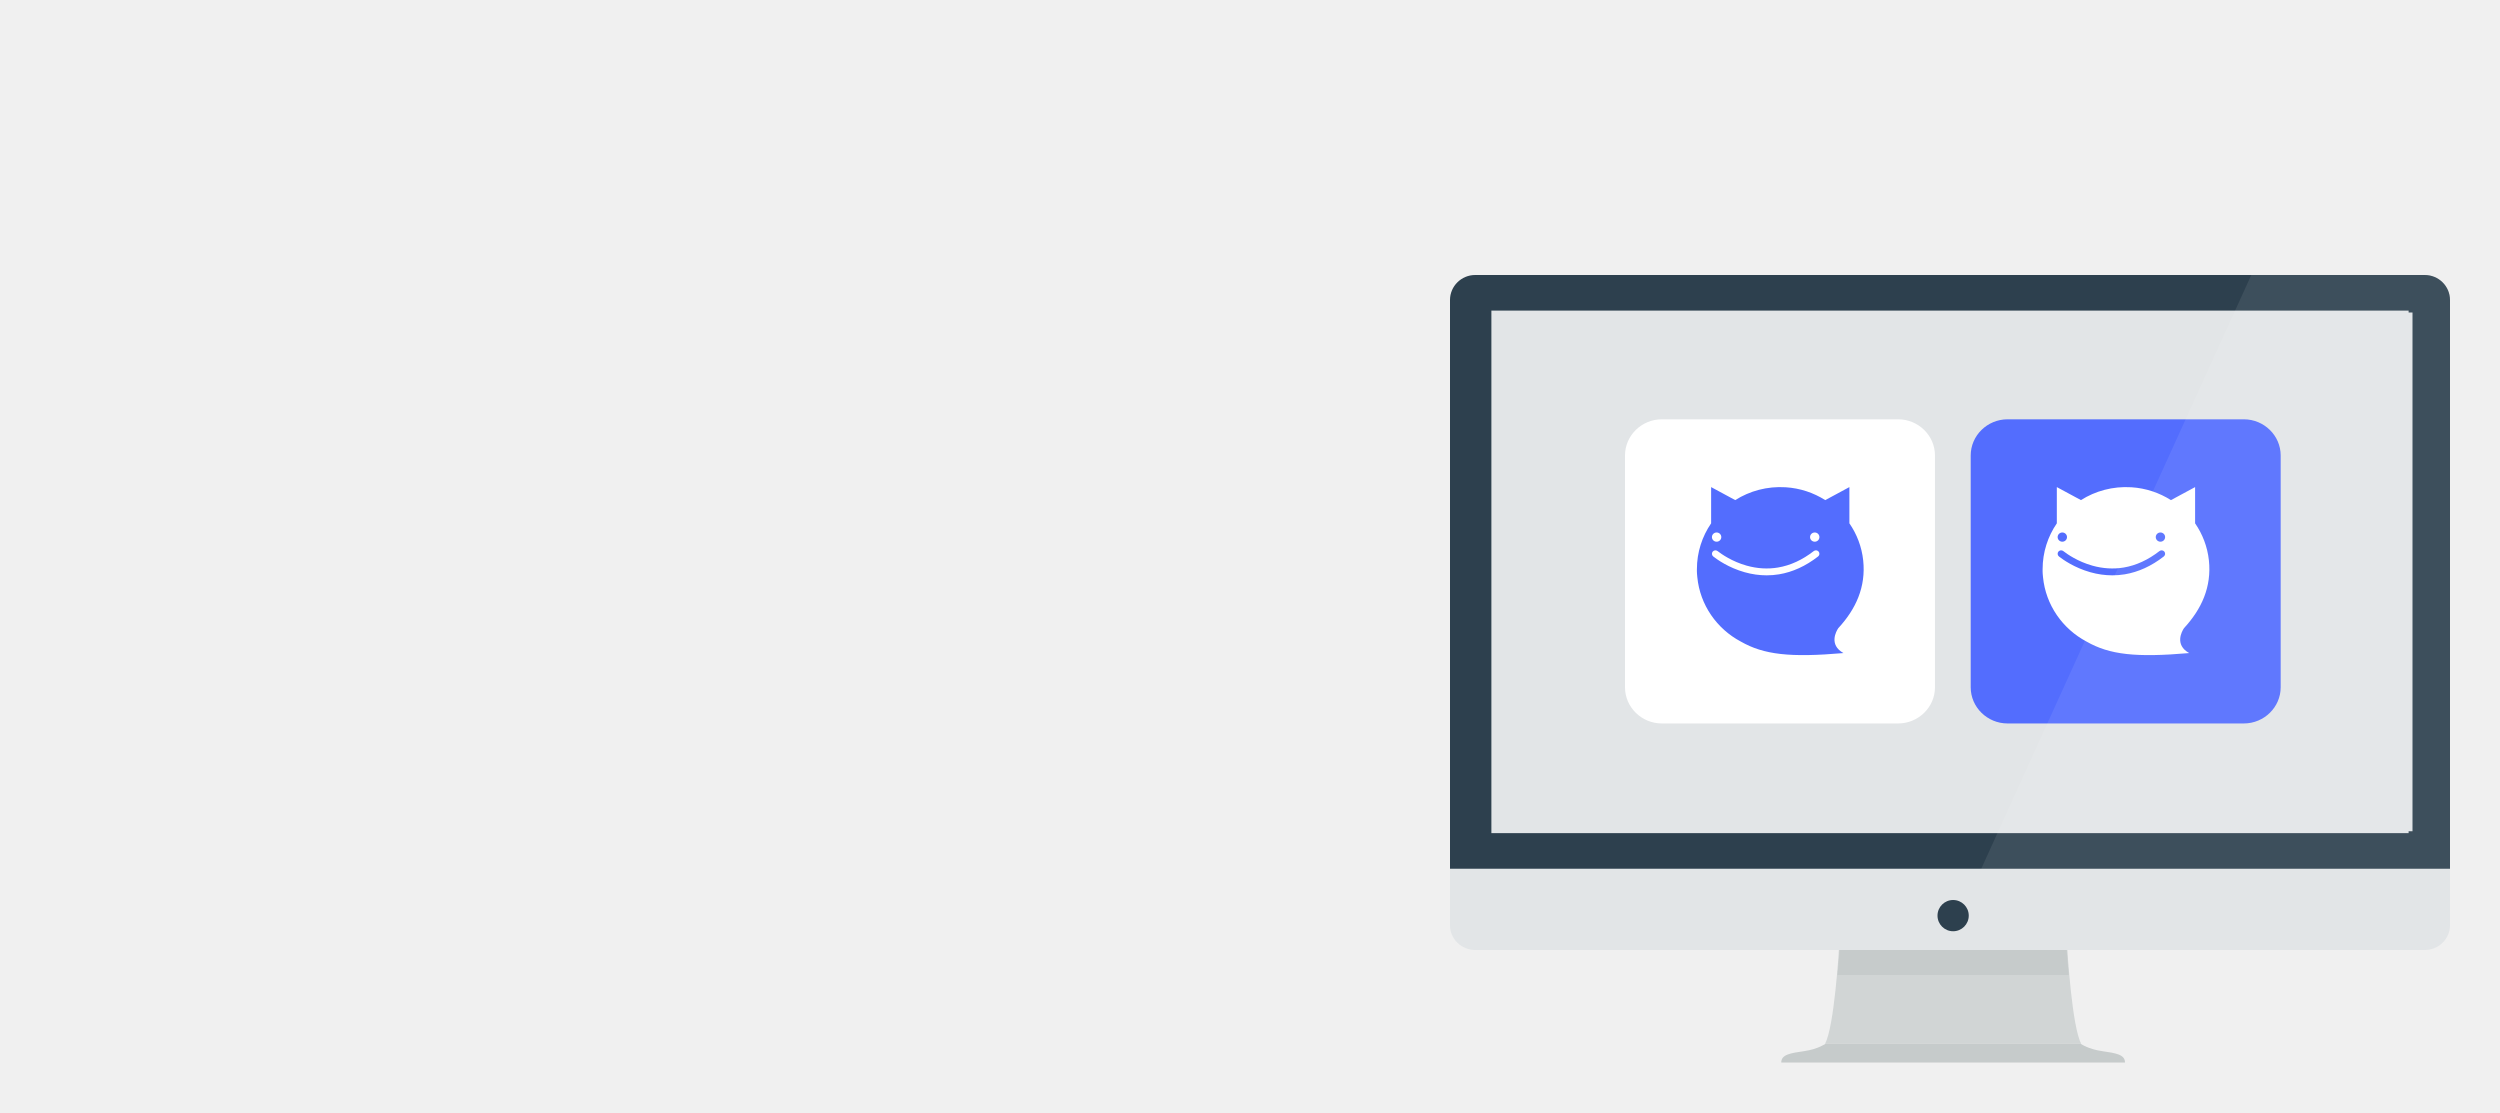
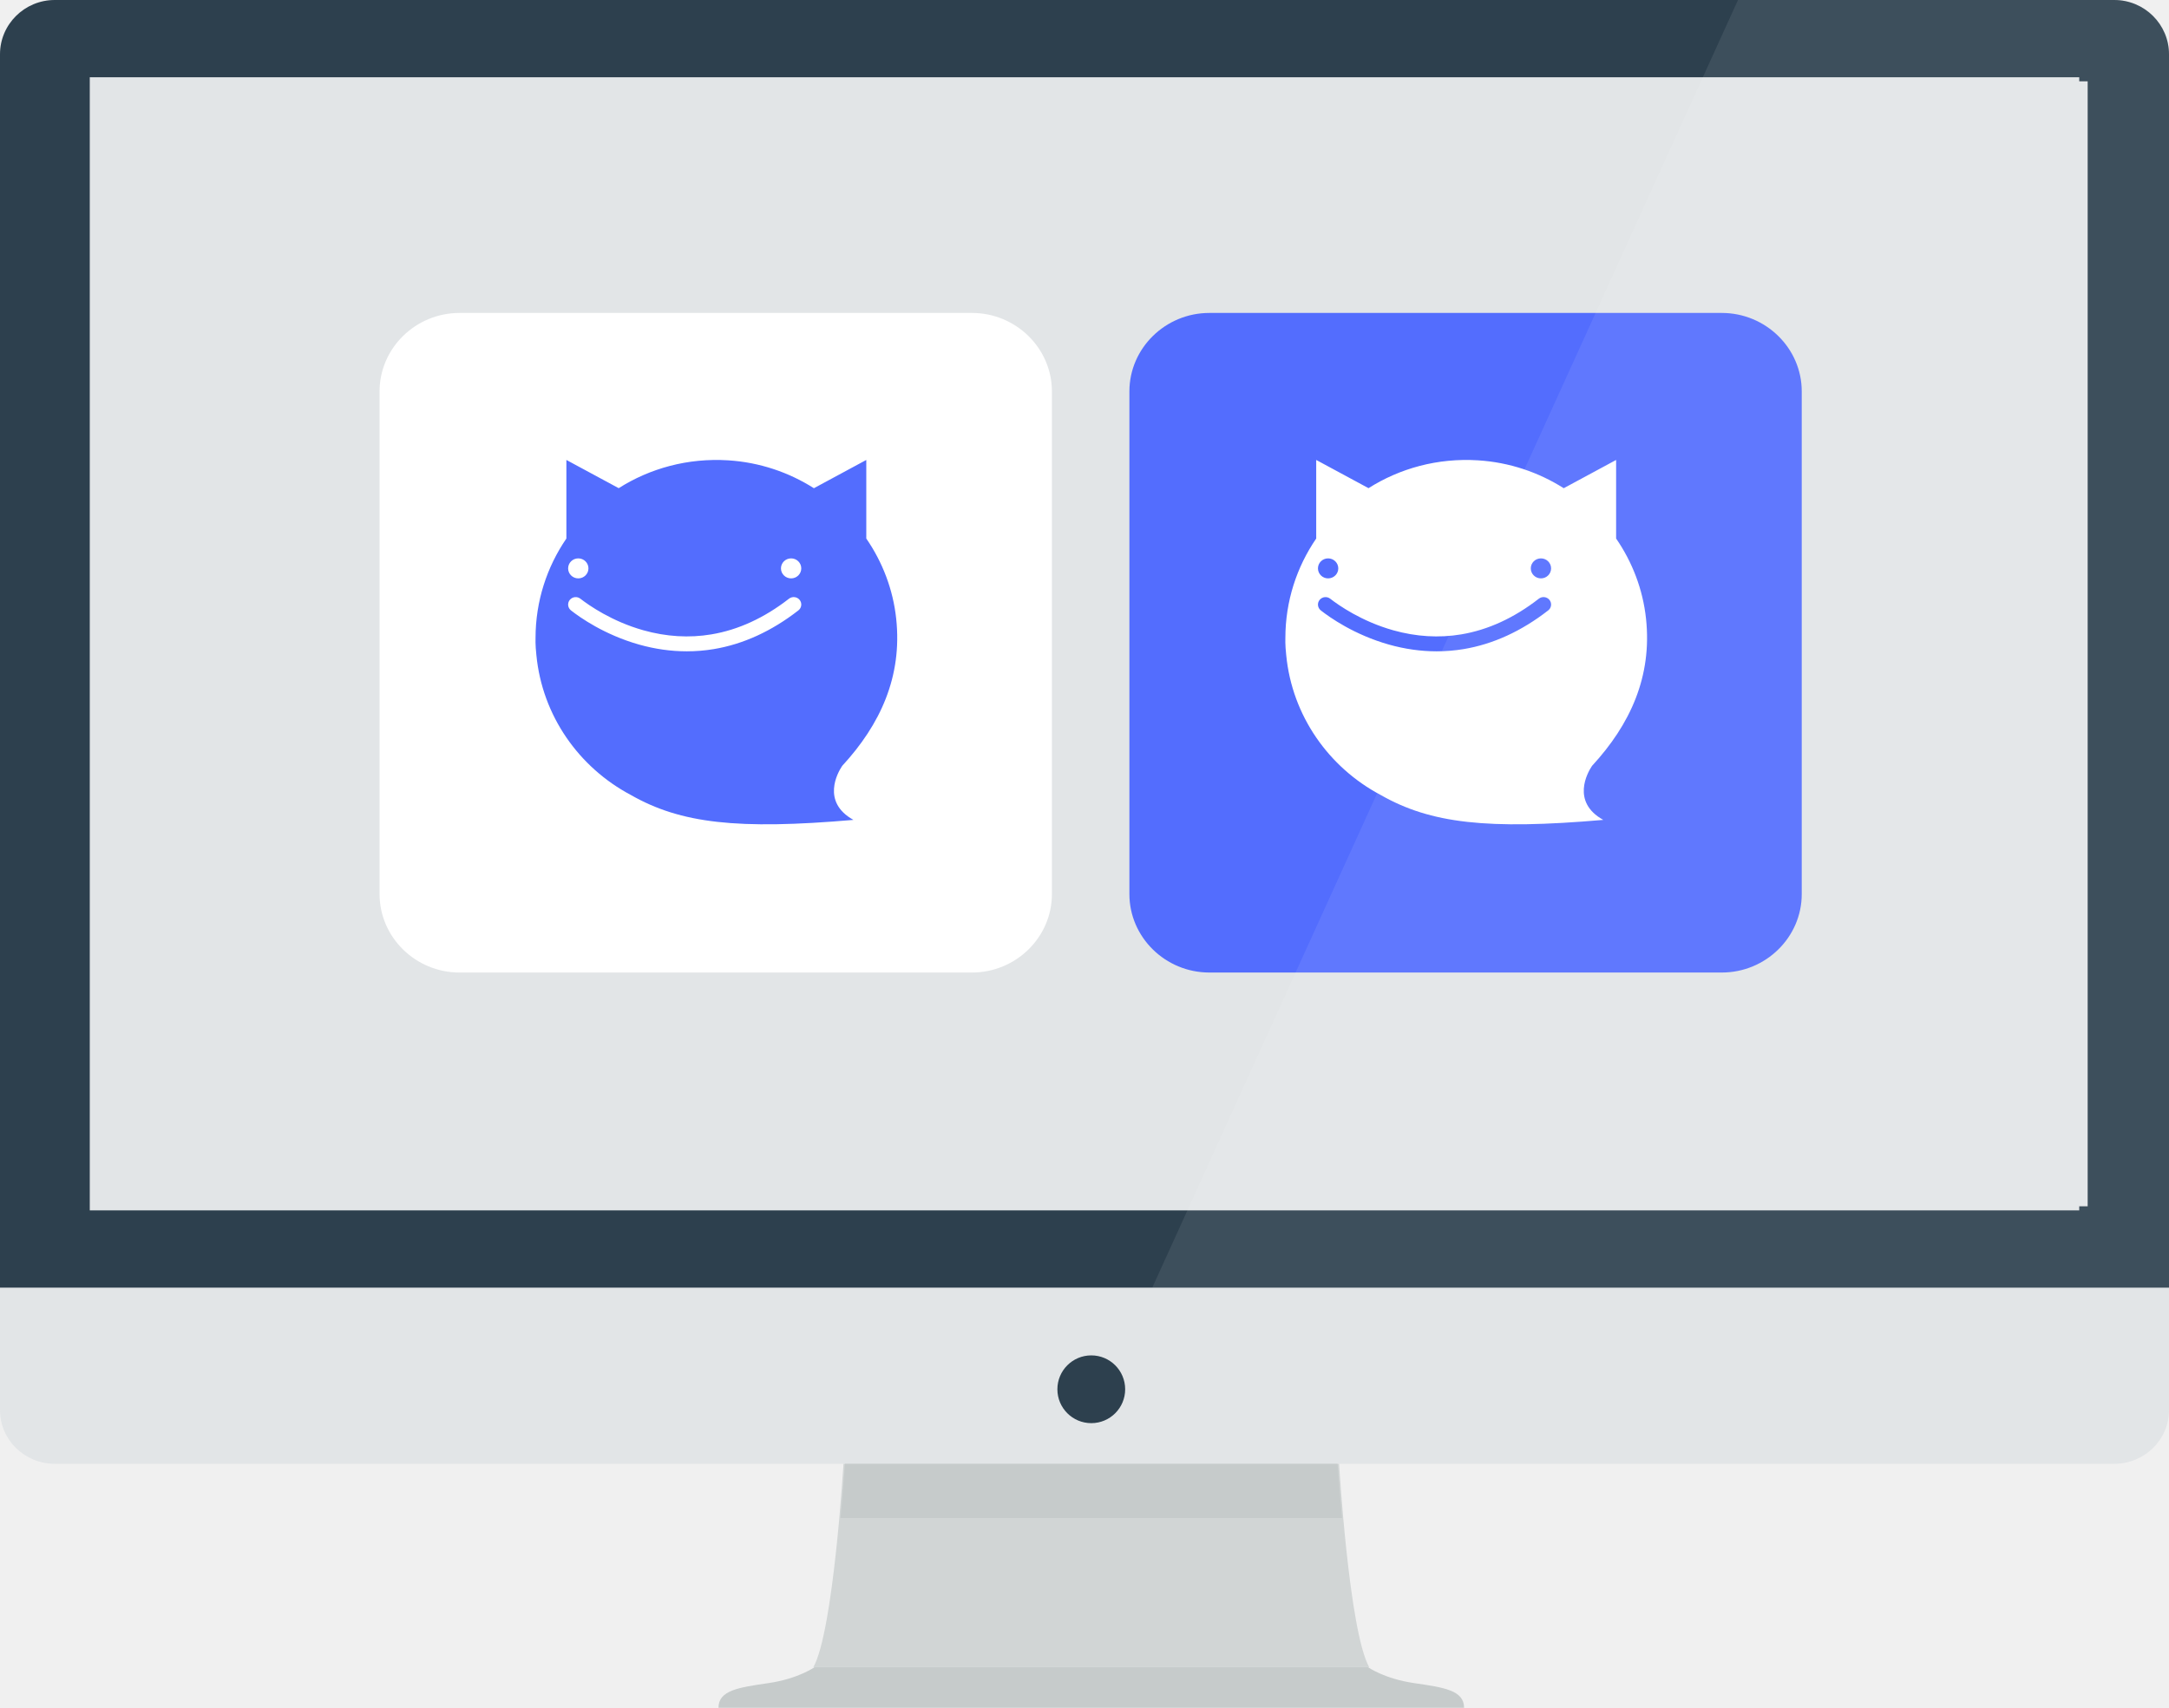
- <svg xmlns="http://www.w3.org/2000/svg" xmlns:xlink="http://www.w3.org/1999/xlink" width="400px" height="178px" viewBox="0 0 400 178" version="1.1">
+ <svg xmlns="http://www.w3.org/2000/svg" xmlns:xlink="http://www.w3.org/1999/xlink" width="160px" height="126px" viewBox="0" version="1.1">
  <defs>
    <polygon id="path-1" points="1.73469388e-05 0.061 33.938 0.061 33.938 33.19 1.73469388e-05 33.19" />
  </defs>
  <g id="img_dapp" stroke="none" stroke-width="1" fill="none" fill-rule="evenodd">
-     <g id="Group-2" transform="translate(232, 44)">
+     <g id="Group-2">
      <path d="M160,104.039 C160,106.227 158.191,108 155.957,108 L4.043,108 C1.81,108 0,106.227 0,104.039 L0,3.961 C0,1.774 1.81,0 4.043,0 L155.957,0 C158.19,0 160,1.774 160,3.961 L160,104.039 Z" id="Shape" fill="#E2E5E7" fill-rule="nonzero" />
      <path d="M98.779,108 L80.5,108 L62.221,108 C62.221,108 61.481,120.375 60,123 L80.5,123 L101,123 C99.519,120.375 98.779,108 98.779,108 Z" id="Shape" fill="#D1D5D5" fill-rule="nonzero" />
      <path d="M104.315,124.179 C102.104,123.857 100.907,123 100.907,123 L80.5,123 L60.093,123 C60.093,123 58.896,123.857 56.685,124.179 C54.474,124.5 53,124.714 53,126 L80.5,126 L108,126 C108,124.714 106.526,124.5 104.315,124.179 Z" id="Shape" fill="#C6CBCB" fill-rule="nonzero" />
      <path d="M155.958,0 L4.043,0 C1.81,0 0,1.796 0,4.01 L0,95 L160,95 L160,4.01 C160,1.796 158.191,0 155.958,0 Z M153.378,89.301 L73.083,89.301 L6.622,89.301 L6.622,5.7 L124.617,5.7 L153.378,5.7 L153.378,89.301 Z" id="Shape" fill="#2D404E" fill-rule="nonzero" />
      <polygon id="Shape" fill="#E2E5E7" fill-rule="nonzero" points="7 6 7 89 73.571 89 154 89 154 6 125.19 6" />
      <path d="M98.671,108 L80.5,108 L62.329,108 C62.329,108 62.219,109.732 62,112 L99,112 C98.781,109.732 98.671,108 98.671,108 Z" id="Shape" fill="#C6CBCB" fill-rule="nonzero" />
      <circle id="Oval" fill="#2D404E" fill-rule="nonzero" cx="80.5" cy="102.5" r="2.5" />
      <g id="Group-6" transform="translate(100, 31)">
        <g id="Group-3">
          <mask id="mask-2" fill="white">
            <use xlink:href="#path-1" />
          </mask>
          <g id="Clip-2" />
        </g>
      </g>
      <g id="Group" transform="translate(28, 23)">
        <g id="Group-6" transform="translate(55.3125, 0)">
          <g id="Group-3" fill="#536DFE">
            <path d="M43.7,48.753 L5.896,48.753 C2.653,48.753 2.5350978e-05,46.15 2.5350978e-05,42.968 L2.5350978e-05,5.874 C2.5350978e-05,2.693 2.653,0.089 5.896,0.089 L43.7,0.089 C46.943,0.089 49.596,2.693 49.596,5.874 L49.596,42.968 C49.596,46.15 46.943,48.753 43.7,48.753" id="Fill-1" />
          </g>
          <path d="M30.358,19.673 C29.944,19.673 29.609,19.342 29.609,18.935 C29.609,18.527 29.944,18.197 30.358,18.197 C30.772,18.197 31.107,18.527 31.107,18.935 C31.107,19.342 30.772,19.673 30.358,19.673 M31.104,21.662 C31.087,21.808 31.014,21.941 30.896,22.033 C28.923,23.569 26.822,24.53 24.651,24.891 C23.998,25 23.329,25.054 22.664,25.054 C21.496,25.054 20.308,24.886 19.134,24.554 C16.579,23.83 14.776,22.551 14.119,22.035 C14,21.941 13.924,21.801 13.911,21.652 C13.899,21.517 13.939,21.382 14.021,21.274 L14.051,21.238 C14.249,21.02 14.584,20.992 14.815,21.174 C15.432,21.653 17.121,22.843 19.461,23.502 C21.152,23.977 22.838,24.08 24.478,23.804 C26.458,23.473 28.384,22.587 30.202,21.171 C30.44,20.985 30.79,21.023 30.981,21.253 C31.077,21.369 31.12,21.514 31.104,21.662 M14.658,18.197 C15.072,18.197 15.408,18.527 15.408,18.935 C15.408,19.342 15.072,19.673 14.658,19.673 C14.244,19.673 13.909,19.342 13.909,18.935 C13.909,18.527 14.244,18.197 14.658,18.197 M34.087,33.567 C34.094,33.556 34.123,33.513 34.135,33.496 C36.942,30.452 38.565,26.911 38.11,22.651 C37.877,20.477 37.093,18.46 35.903,16.733 L35.903,10.935 L32.039,13.02 C30.184,11.843 28.023,11.107 25.717,10.963 C22.733,10.776 19.943,11.557 17.639,13.017 L13.78,10.935 L13.78,16.733 L13.78,16.733 C12.344,18.829 11.505,21.355 11.505,24.075 C11.505,24.075 11.48,24.555 11.568,25.339 C12.001,29.805 14.703,33.619 18.527,35.649 C22.212,37.756 26.404,38.23 34.955,37.492 C32.562,36.162 33.815,33.984 34.087,33.567" id="Fill-4" fill="#FFFFFF" />
        </g>
        <g id="Group-6">
          <g id="Group-3" fill="#FFFFFF">
            <path d="M43.7,48.753 L5.896,48.753 C2.653,48.753 2.5350978e-05,46.15 2.5350978e-05,42.968 L2.5350978e-05,5.874 C2.5350978e-05,2.693 2.653,0.089 5.896,0.089 L43.7,0.089 C46.943,0.089 49.596,2.693 49.596,5.874 L49.596,42.968 C49.596,46.15 46.943,48.753 43.7,48.753" id="Fill-1" />
          </g>
          <path d="M30.358,19.673 C29.944,19.673 29.609,19.342 29.609,18.935 C29.609,18.527 29.944,18.197 30.358,18.197 C30.772,18.197 31.107,18.527 31.107,18.935 C31.107,19.342 30.772,19.673 30.358,19.673 M31.104,21.662 C31.087,21.808 31.014,21.941 30.896,22.033 C28.923,23.569 26.822,24.53 24.651,24.891 C23.998,25 23.329,25.054 22.664,25.054 C21.496,25.054 20.308,24.886 19.134,24.554 C16.579,23.83 14.776,22.551 14.119,22.035 C14,21.941 13.924,21.801 13.911,21.652 C13.899,21.517 13.939,21.382 14.021,21.274 L14.051,21.238 C14.249,21.02 14.584,20.992 14.815,21.174 C15.432,21.653 17.121,22.843 19.461,23.502 C21.152,23.977 22.838,24.08 24.478,23.804 C26.458,23.473 28.384,22.587 30.202,21.171 C30.44,20.985 30.79,21.023 30.981,21.253 C31.077,21.369 31.12,21.514 31.104,21.662 M14.658,18.197 C15.072,18.197 15.408,18.527 15.408,18.935 C15.408,19.342 15.072,19.673 14.658,19.673 C14.244,19.673 13.909,19.342 13.909,18.935 C13.909,18.527 14.244,18.197 14.658,18.197 M34.087,33.567 C34.094,33.556 34.123,33.513 34.135,33.496 C36.942,30.452 38.565,26.911 38.11,22.651 C37.877,20.477 37.093,18.46 35.903,16.733 L35.903,10.935 L32.039,13.02 C30.184,11.843 28.023,11.107 25.717,10.963 C22.733,10.776 19.943,11.557 17.639,13.017 L13.78,10.935 L13.78,16.733 L13.78,16.733 C12.344,18.829 11.505,21.355 11.505,24.075 C11.505,24.075 11.48,24.555 11.568,25.339 C12.001,29.805 14.703,33.619 18.527,35.649 C22.212,37.756 26.404,38.23 34.955,37.492 C32.562,36.162 33.815,33.984 34.087,33.567" id="Fill-4" fill="#536DFE" />
        </g>
      </g>
      <path d="M155.967,0 L128.206,0 L85,95 L160,95 L160,4.01 C160,1.796 158.195,0 155.967,0 Z" id="Shape" fill="#FFFFFF" fill-rule="nonzero" opacity="0.08" />
    </g>
  </g>
</svg>
